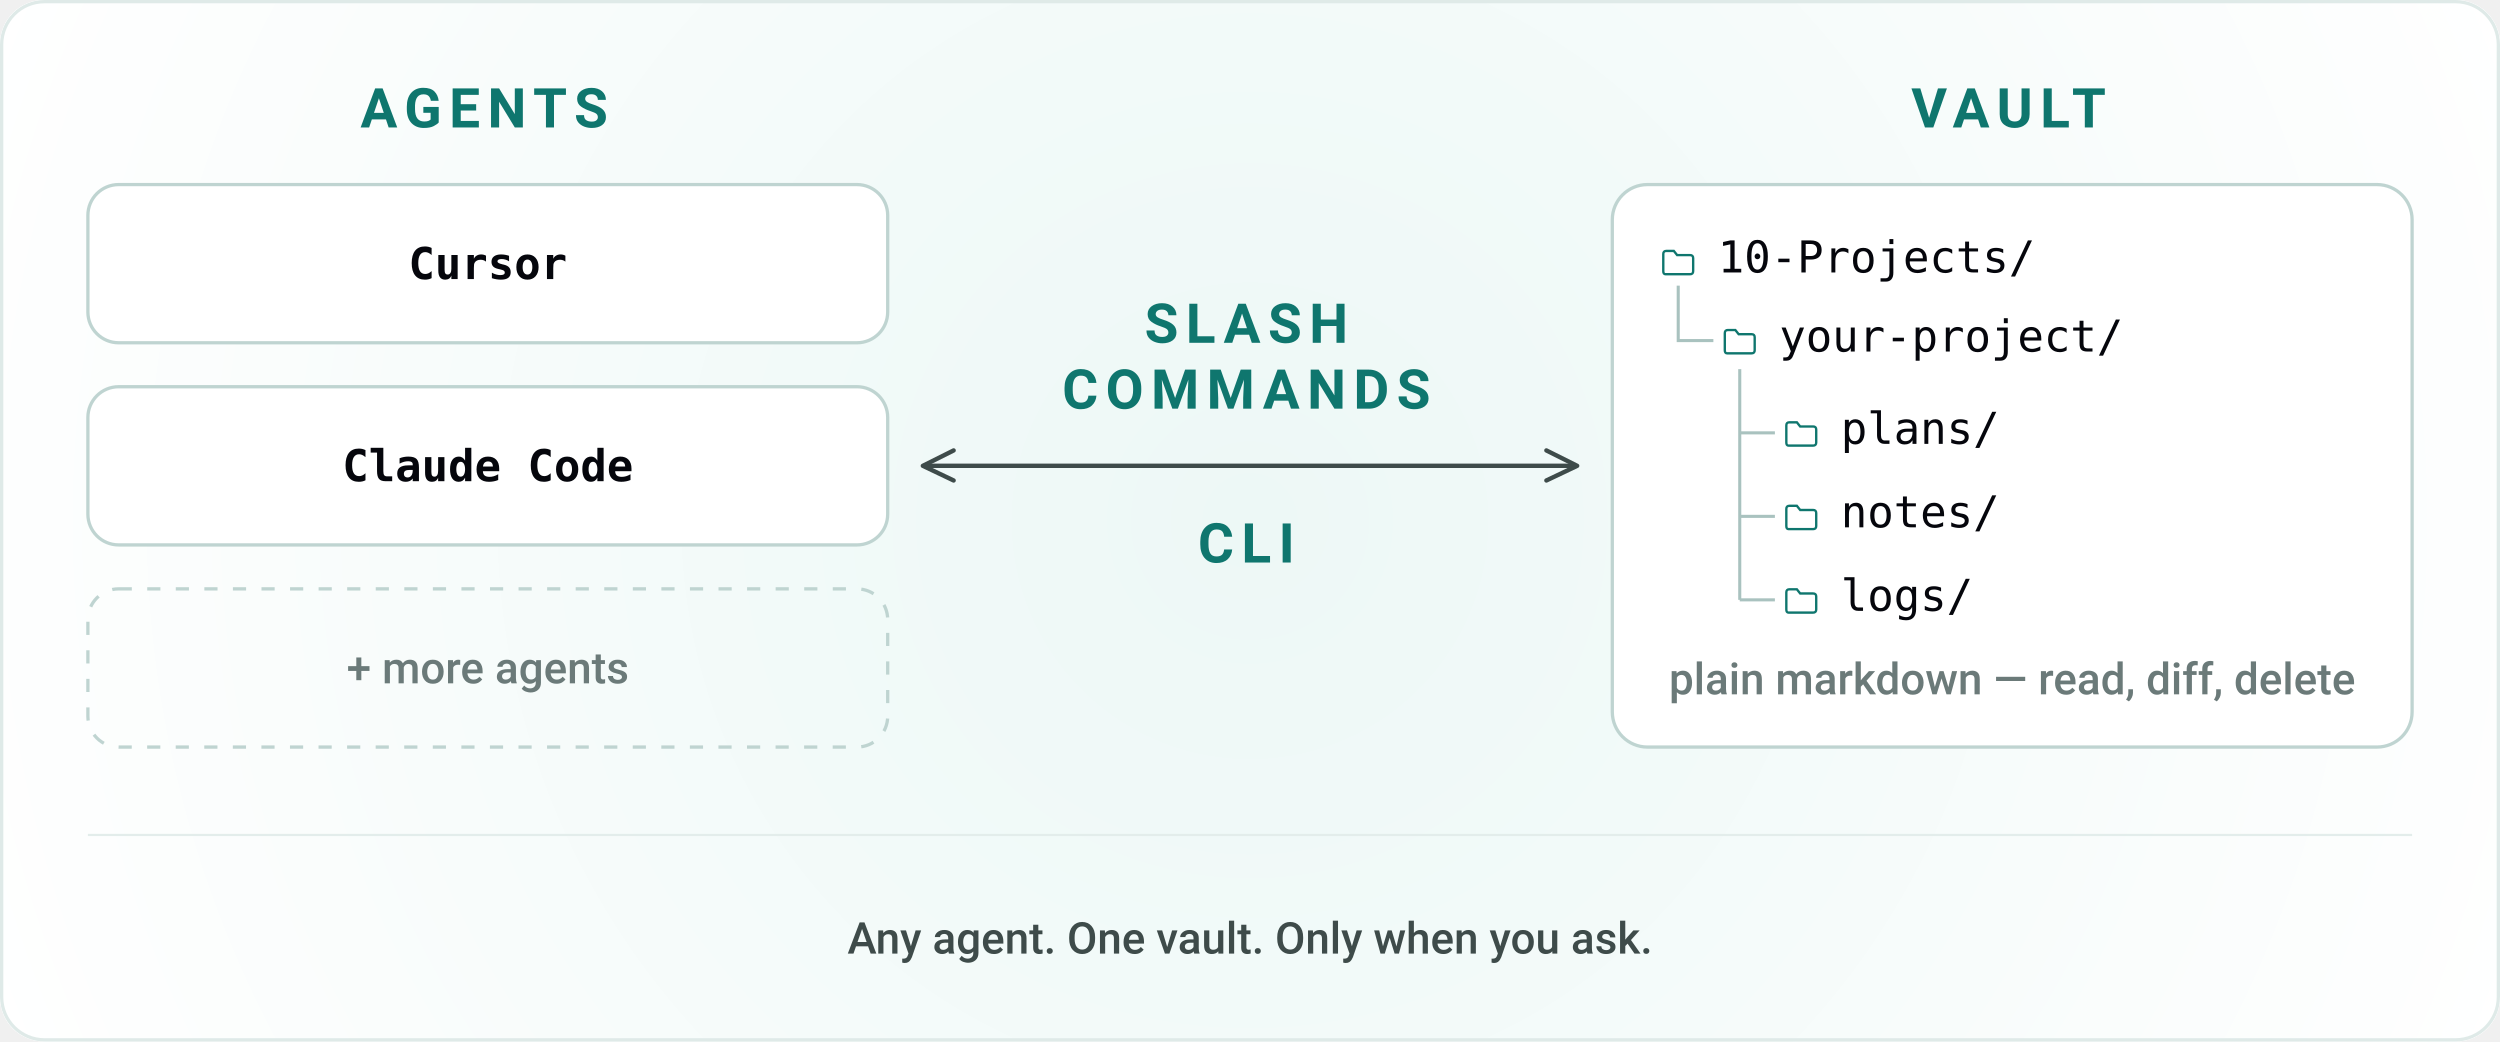
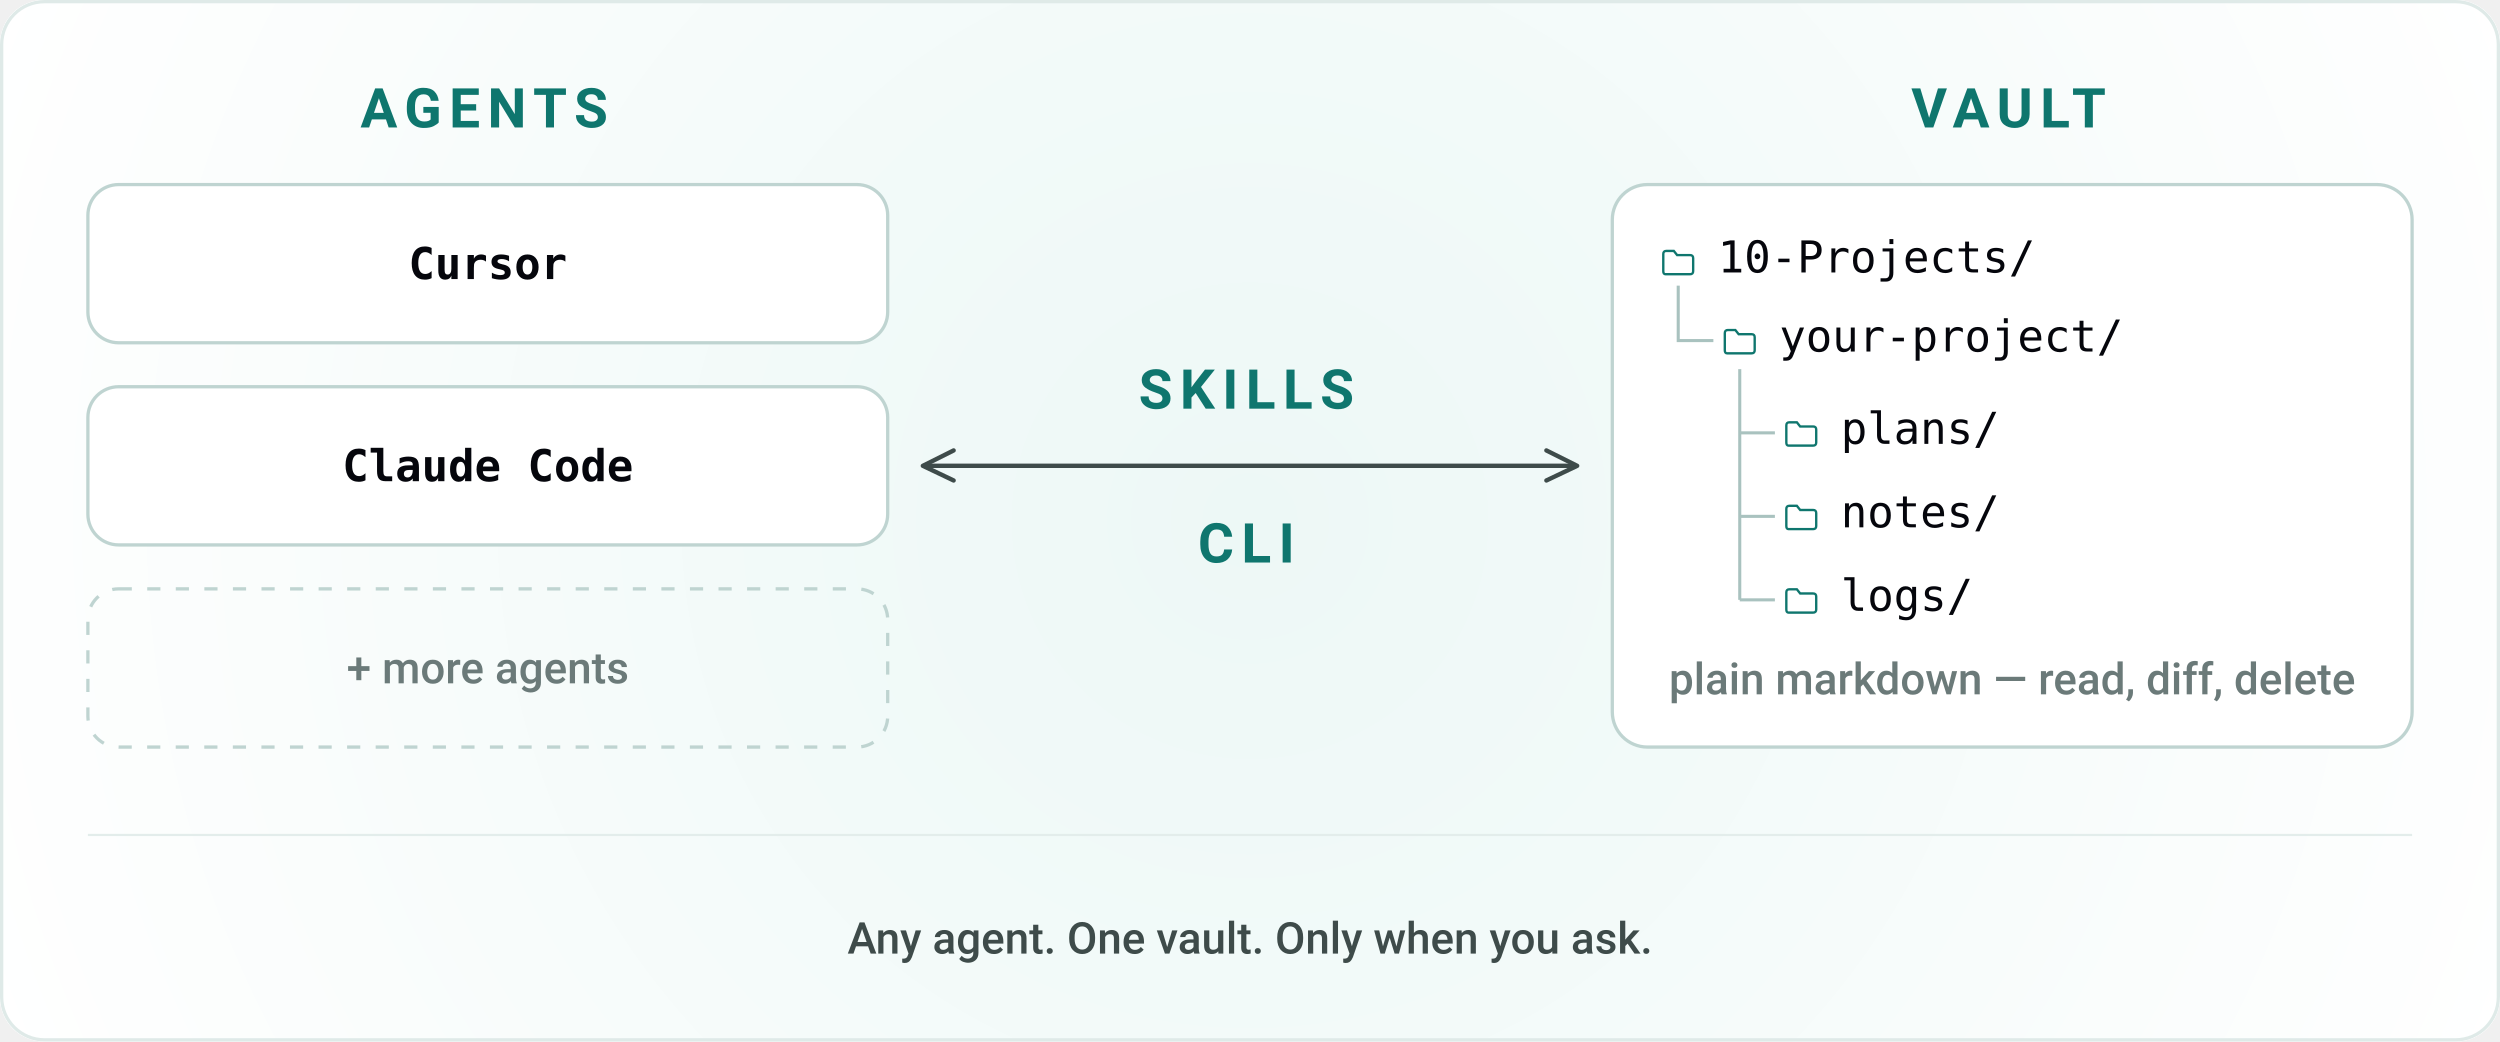
<svg xmlns="http://www.w3.org/2000/svg" width="1024" height="426.6" viewBox="0 0 1024 426.6" role="img" aria-labelledby="what-title what-desc" font-family="system-ui, -apple-system, 'Segoe UI', Roboto, Helvetica, Arial, sans-serif" text-rendering="geometricPrecision">
  <defs>
    <radialGradient id="glow" cx="512" cy="213.3" r="558" gradientUnits="userSpaceOnUse">
      <stop offset="0" stop-color="#EDF8F6" />
      <stop offset="0.35" stop-color="#F2FAF9" />
      <stop offset="0.62" stop-color="#F8FCFB" />
      <stop offset="1" stop-color="#FFFFFF" />
    </radialGradient>
    <symbol id="folder" viewBox="0 0 16 13">
      <path class="folder" d="M1.2 2.6q0-1.4 1.4-1.4h3.4l1.5 1.9h5.9q1.4 0 1.4 1.4v5.9q0 1.4-1.4 1.4H2.2q-1 0-1-1.4z" />
    </symbol>
  </defs>
  <style>
    .bg { fill: #FFFFFF; }
    .glow { fill: url(#glow); }
    .frame { fill: none; stroke: #DFEAE8; stroke-width: 1.35; }
    .card { fill: #FFFFFF; stroke: #BFD4D1; stroke-width: 1.35; }
    .card-dash { fill: none; stroke: #BFD4D1; stroke-width: 1.35; stroke-dasharray: 5.4 6.3; }
    .panel { fill: #FFFFFF; stroke: #BFD4D1; stroke-width: 1.35; }
    .mono { font-family: ui-monospace, SFMono-Regular, Menlo, Consolas, monospace; }

    .kicker { fill: #0F766E; font-size: 22.5px; font-weight: 600; letter-spacing: 3.06px; }
    .name { fill: #05060C; font-size: 18px; font-weight: 600; }
    .more { fill: #6B7A79; font-size: 18px; font-weight: 500; }
    .caption { fill: #3E4B4A; font-size: 18px; font-weight: 500; }
    .file { fill: #05060C; font-size: 18px; }
    .note { fill: #6B7A79; font-size: 18px; font-weight: 500; }

    .arrow { fill: none; stroke: #3E4B4A; stroke-width: 1.8; stroke-linecap: round; stroke-linejoin: round; }
    .tree { fill: none; stroke: #A9C2BF; stroke-width: 1.26; }
    .folder { fill: none; stroke: #0F766E; stroke-width: 1.08; }
    .rule { fill: none; stroke: #E3EDEB; stroke-width: 0.9; }
  </style>
  <rect class="bg" width="1024" height="426.6" rx="18" />
  <rect class="glow" width="1024" height="426.6" rx="18" />
  <rect class="frame" x="0.675" y="0.675" width="1022.65" height="425.25" rx="17.55" />
  <text class="kicker" x="198.3" y="52.2" text-anchor="middle">AGENTS</text>
  <rect class="card" x="36" y="75.6" width="327.6" height="64.8" rx="12.6" />
  <text class="name mono" x="199.8" y="114.3" text-anchor="middle">Cursor</text>
  <rect class="card" x="36" y="158.4" width="327.6" height="64.8" rx="12.6" />
  <text class="name mono" x="199.8" y="197.1" text-anchor="middle">Claude Code</text>
  <rect class="card-dash" x="36" y="241.2" width="327.6" height="64.8" rx="12.6" />
  <text class="more" x="199.8" y="279.9" text-anchor="middle">+ more agents</text>
-   <text class="kicker" x="510.5" y="140.4" text-anchor="middle">SLASH</text>
-   <text class="kicker" x="510.5" y="167.4" text-anchor="middle">COMMANDS</text>
+   <text class="kicker" x="510.5" y="167.4" text-anchor="middle">SKILLS</text>
  <path class="arrow" d="M380 190.8H644" />
  <path class="arrow" d="M390.6 184.5L378 190.8L390.6 196.8" />
  <path class="arrow" d="M633.4 184.5L646 190.8L633.4 196.8" />
  <text class="kicker" x="510.5" y="230.4" text-anchor="middle">CLI</text>
  <text class="kicker" x="822.7" y="52.2" text-anchor="middle">VAULT</text>
  <rect class="panel" x="660.4" y="75.6" width="327.6" height="230.4" rx="14.4" />
  <use href="#folder" x="680.2" y="101.7" width="14.4" height="11.7" />
  <text class="file mono" x="703.6" y="111.6">10-Projects/</text>
  <path class="tree" d="M687.4 117v22.5h14.4" />
  <use href="#folder" x="705.4" y="134.1" width="14.4" height="11.7" />
  <text class="file mono" x="728.8" y="144">your-project/</text>
  <path class="tree" d="M712.6 151.2v94.5" />
  <path class="tree" d="M712.6 177.3h14.4M712.6 211.5h14.4M712.6 245.7h14.4" />
  <use href="#folder" x="730.6" y="171.9" width="14.4" height="11.7" />
  <text class="file mono" x="754" y="181.8">plans/</text>
  <use href="#folder" x="730.6" y="206.1" width="14.4" height="11.7" />
  <text class="file mono" x="754" y="216">notes/</text>
  <use href="#folder" x="730.6" y="240.3" width="14.4" height="11.7" />
  <text class="file mono" x="754" y="250.2">logs/</text>
  <text class="note" x="824.2" y="284.4" text-anchor="middle">plain markdown — read, diff, delete</text>
  <path class="rule" d="M36 342h952" />
  <text class="caption" x="512" y="390.6" text-anchor="middle">Any agent. One vault. Only when you ask.</text>
</svg>
